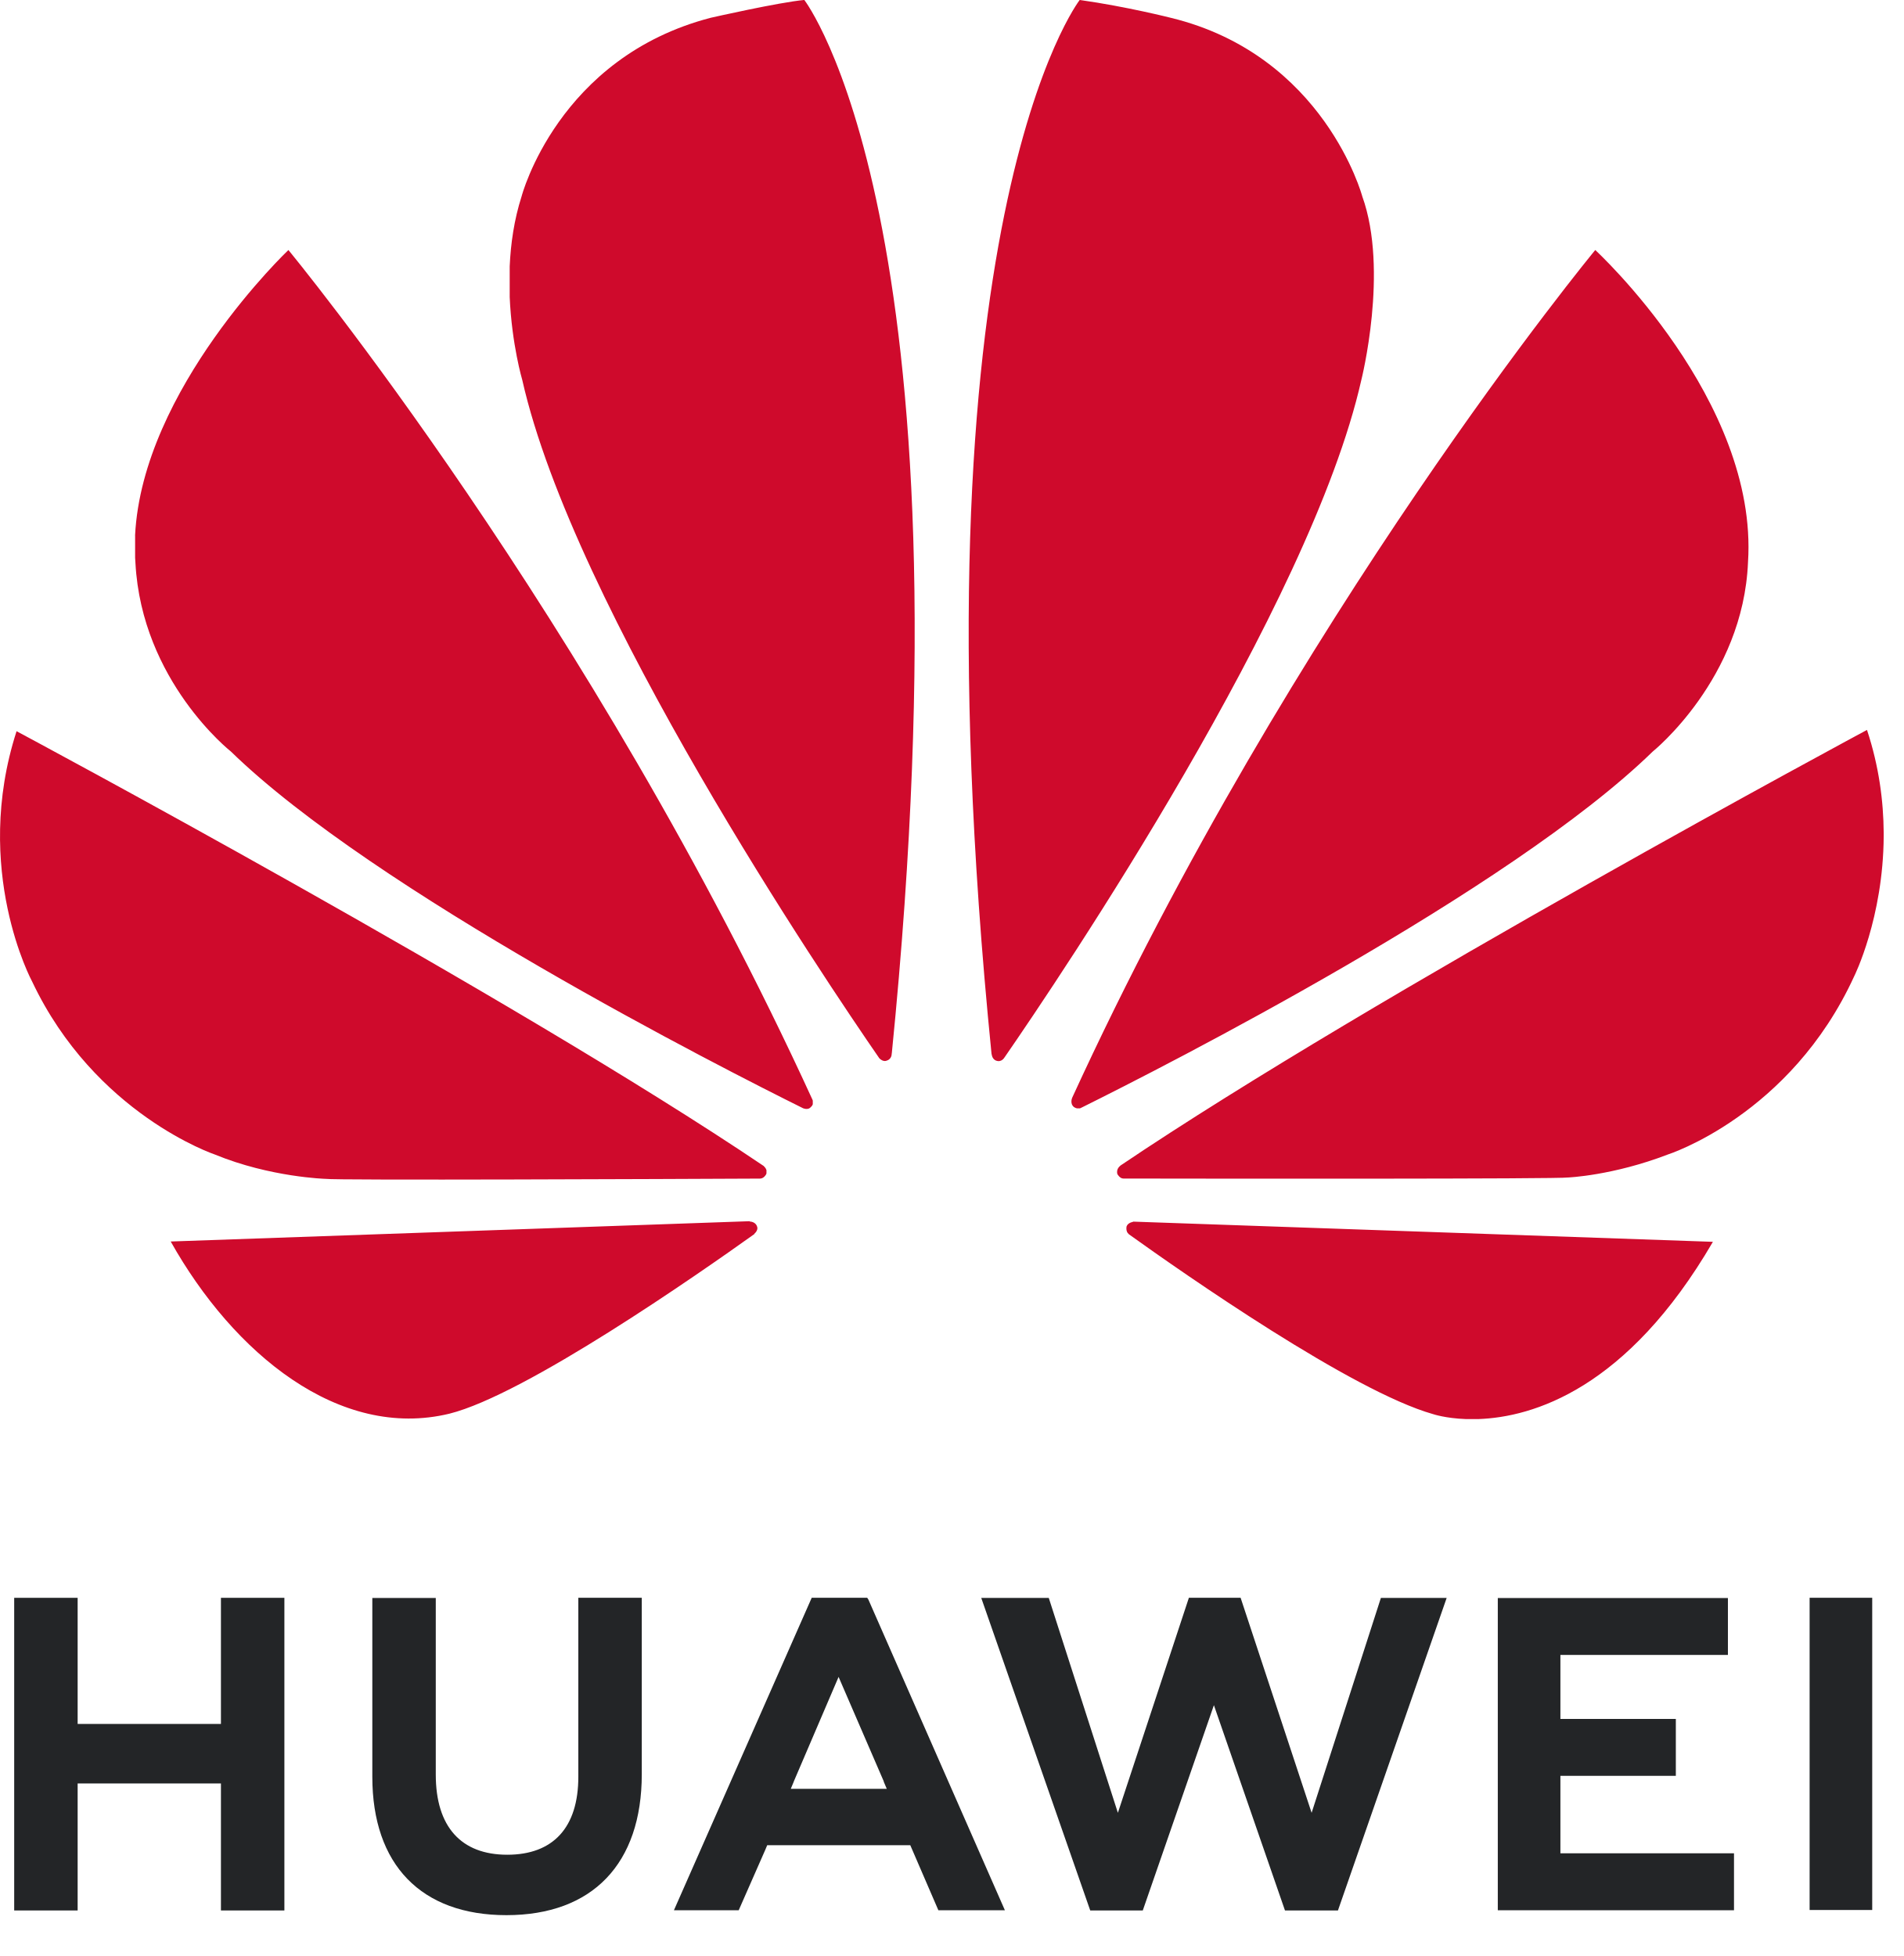
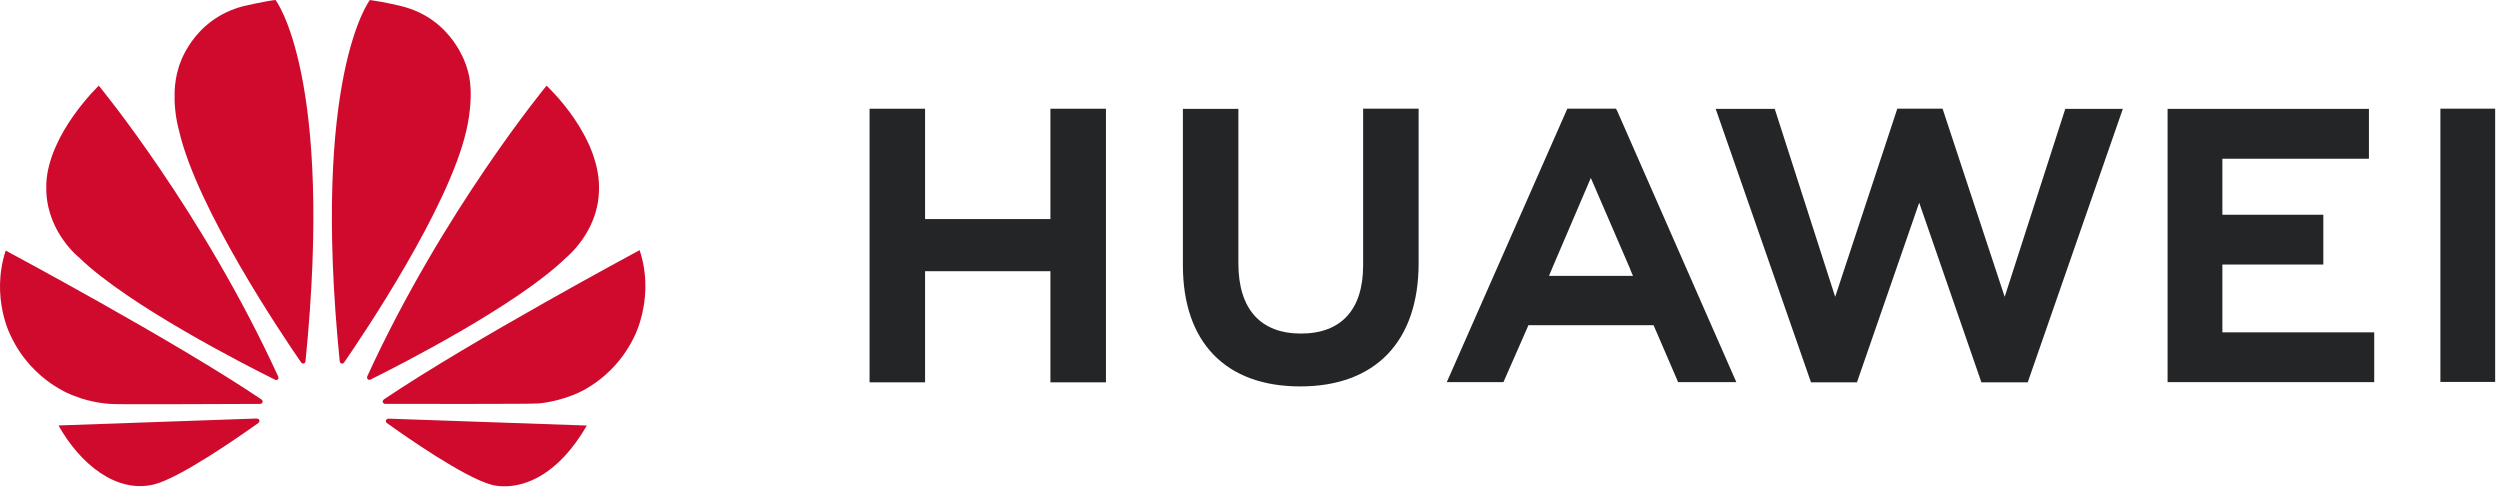
- <svg xmlns="http://www.w3.org/2000/svg" width="36px" height="37px" viewBox="0 0 36 37" version="1.1">
+ <svg xmlns="http://www.w3.org/2000/svg" width="138px" height="27px" viewBox="0 0 138 27" version="1.1">
  <defs />
  <g id="Page-1" stroke="none" stroke-width="1" fill="none" fill-rule="evenodd">
-     <g id="g11533" transform="translate(-0.07066, -0.90958)" fill-rule="nonzero">
-       <path d="M11.008,31.133 L11.008,34.519 C11.008,35.481 10.531,35.994 9.664,35.994 C8.792,35.994 8.312,35.466 8.312,34.478 L8.312,31.137 L7.112,31.137 L7.112,34.519 C7.112,36.183 8.036,37.137 9.648,37.137 C11.275,37.137 12.208,36.165 12.208,34.47 L12.208,31.133 L11.008,31.133 Z M15.422,31.133 L12.816,37.044 L14.041,37.044 L14.544,35.9 L14.58,35.814 L17.286,35.814 L17.817,37.044 L19.075,37.044 L16.494,31.168 L16.471,31.133 L15.422,31.133 Z M22.555,31.133 L21.212,35.201 L19.905,31.136 L18.628,31.136 L20.689,37.048 L21.683,37.048 L23.028,33.165 L24.372,37.048 L25.374,37.048 L27.43,31.136 L26.186,31.136 L24.876,35.201 L23.533,31.133 L22.555,31.133 Z M34.294,31.133 L34.294,37.039 L35.478,37.039 L35.478,31.133 L34.294,31.133 Z M0.339,31.134 L0.339,37.048 L1.539,37.048 L1.539,34.646 L4.249,34.646 L4.249,37.048 L5.449,37.048 L5.449,31.134 L4.249,31.134 L4.249,33.52 L1.539,33.52 L1.539,31.134 L0.339,31.134 Z M28.397,31.138 L28.397,37.044 L32.864,37.044 L32.864,35.967 L29.581,35.967 L29.581,34.502 L31.764,34.502 L31.764,33.425 L29.581,33.425 L29.581,32.215 L32.749,32.215 L32.749,31.138 L28.397,31.138 Z M15.93,32.63 L16.786,34.61 L16.783,34.61 L16.841,34.747 L15.026,34.747 L15.083,34.61 L15.082,34.61 L15.93,32.63 Z" id="path4250" fill="#232527" />
-       <path d="M15.282,0.909 C14.806,0.952 13.52,1.244 13.52,1.244 L13.519,1.244 C10.62,1.994 9.935,4.624 9.935,4.624 C9.793,5.067 9.729,5.52 9.71,5.947 L9.71,6.529 C9.749,7.427 9.948,8.098 9.948,8.098 C10.917,12.392 15.678,19.447 16.701,20.929 C16.774,21.001 16.832,20.975 16.832,20.975 C16.943,20.945 16.934,20.839 16.934,20.839 L16.936,20.839 C18.512,5.085 15.282,0.909 15.282,0.909 L15.282,0.909 Z M20.49,0.909 C20.49,0.909 17.245,5.088 18.823,20.851 L18.825,20.851 C18.837,20.951 18.908,20.972 18.908,20.972 C19.014,21.013 19.068,20.911 19.068,20.911 L19.068,20.912 C20.118,19.392 24.852,12.375 25.816,8.098 C25.816,8.098 26.339,6.027 25.834,4.624 C25.834,4.624 25.118,1.953 22.215,1.247 C22.215,1.247 21.378,1.034 20.49,0.909 L20.49,0.909 Z M5.525,5.639 C5.525,5.639 2.763,8.261 2.625,11.04 L2.626,11.04 L2.626,11.461 C2.629,11.493 2.63,11.525 2.632,11.557 C2.751,13.799 4.437,15.125 4.437,15.125 C7.154,17.773 13.732,21.116 15.26,21.874 C15.282,21.882 15.361,21.908 15.407,21.849 C15.407,21.849 15.431,21.831 15.442,21.798 L15.442,21.728 C15.441,21.724 15.439,21.72 15.437,21.716 L15.438,21.716 C11.252,12.571 5.525,5.639 5.525,5.639 L5.525,5.639 Z M30.24,5.639 C30.24,5.639 24.531,12.55 20.347,21.676 L20.348,21.675 C20.348,21.675 20.299,21.781 20.379,21.849 C20.379,21.849 20.403,21.867 20.436,21.875 L20.494,21.875 C20.504,21.872 20.515,21.868 20.526,21.86 L20.526,21.861 C22.096,21.082 28.623,17.761 31.327,15.126 C31.327,15.126 33.039,13.75 33.129,11.543 C33.327,8.477 30.24,5.639 30.24,5.639 L30.24,5.639 Z M35.379,14.717 C35.379,14.717 26.071,19.712 21.258,22.959 L21.259,22.959 L21.26,22.96 C21.26,22.96 21.173,23.017 21.203,23.12 C21.203,23.12 21.249,23.203 21.315,23.203 L21.315,23.203 C23.039,23.206 29.562,23.213 29.726,23.183 C29.726,23.183 30.569,23.149 31.611,22.749 C31.611,22.749 33.931,22.011 35.137,19.377 C35.137,19.377 35.687,18.276 35.695,16.728 L35.695,16.662 C35.691,16.066 35.607,15.405 35.379,14.717 L35.379,14.717 Z M0.384,14.741 C-0.463,17.362 0.677,19.475 0.679,19.478 C1.867,21.989 4.135,22.749 4.135,22.749 C5.182,23.18 6.229,23.209 6.229,23.209 C6.393,23.239 12.742,23.212 14.443,23.204 C14.515,23.204 14.555,23.131 14.555,23.131 C14.56,23.123 14.564,23.115 14.566,23.108 L14.566,23.043 C14.552,22.999 14.515,22.968 14.515,22.968 L14.516,22.967 C9.705,19.722 0.384,14.741 0.384,14.741 L0.384,14.741 Z M14.249,24.01 L3.299,24.394 C4.487,26.511 6.486,28.156 8.57,27.651 C10.007,27.292 13.264,25.02 14.339,24.252 L14.336,24.249 C14.419,24.174 14.389,24.114 14.389,24.114 C14.362,24.016 14.249,24.016 14.249,24.016 L14.249,24.01 Z M21.501,24.018 L21.5,24.022 C21.5,24.022 21.404,24.035 21.377,24.107 C21.377,24.107 21.354,24.205 21.418,24.254 L21.417,24.255 C22.466,25.007 25.644,27.228 27.175,27.66 C27.175,27.66 27.407,27.739 27.795,27.753 L28.029,27.753 C29.055,27.717 30.841,27.19 32.465,24.4 L21.501,24.018 Z" id="path4252" fill="#CF0A2C" />
+     <g id="Group" fill-rule="nonzero">
+       <path d="M75.245,6 L75.245,14.646 C75.245,17.102 74.026,18.412 71.812,18.412 C69.585,18.412 68.359,17.064 68.359,14.541 L68.359,6.01 L65.296,6.01 L65.296,14.646 C65.296,18.895 67.656,21.33 71.772,21.33 C75.926,21.33 78.308,18.849 78.308,14.521 L78.308,6 L75.245,6 Z M86.516,6 L79.862,21.095 L82.989,21.095 L84.274,18.171 L84.366,17.952 L91.278,17.952 L92.633,21.095 L95.846,21.095 L89.254,6.089 L89.195,6 L86.516,6 Z M104.731,6 L101.302,16.386 L97.965,6.008 L94.705,6.008 L99.967,21.104 L102.504,21.104 L105.94,11.187 L109.373,21.104 L111.931,21.104 L117.181,6.008 L114.004,6.008 L110.659,16.386 L107.23,6 L104.731,6 Z M134.71,6 L134.71,21.082 L137.733,21.082 L137.733,6 L134.71,6 Z M48,6.001 L48,21.104 L51.064,21.104 L51.064,14.97 L57.983,14.97 L57.983,21.104 L61.049,21.104 L61.049,6.001 L57.983,6.001 L57.983,12.094 L51.064,12.094 L51.064,6.001 L48,6.001 Z M119.651,6.011 L119.651,21.093 L131.057,21.093 L131.057,18.343 L122.675,18.343 L122.675,14.604 L128.248,14.604 L128.248,11.853 L122.675,11.853 L122.675,8.761 L130.765,8.761 L130.765,6.011 L119.651,6.011 Z M87.814,9.822 L89.999,14.879 L89.991,14.879 L90.14,15.227 L85.505,15.227 L85.652,14.879 L85.649,14.879 L87.814,9.822 Z" id="path4250" fill="#232527" />
+       <path d="M15.211,-0 C14.735,0.042 13.449,0.335 13.449,0.335 L13.449,0.335 C10.549,1.084 9.864,3.715 9.864,3.715 C9.723,4.157 9.658,4.611 9.639,5.038 L9.639,5.619 C9.678,6.517 9.878,7.188 9.878,7.188 C10.846,11.482 15.607,18.538 16.631,20.02 C16.703,20.092 16.762,20.066 16.762,20.066 C16.872,20.035 16.863,19.929 16.863,19.929 L16.865,19.93 C18.442,4.176 15.211,-0 15.211,-0 L15.211,-0 Z M20.419,-0 C20.419,-0 17.175,4.178 18.752,19.941 L18.754,19.941 C18.766,20.041 18.837,20.062 18.837,20.062 C18.943,20.103 18.997,20.002 18.997,20.002 L18.998,20.003 C20.047,18.483 24.781,11.465 25.746,7.188 C25.746,7.188 26.268,5.118 25.764,3.715 C25.764,3.715 25.047,1.043 22.144,0.337 C22.144,0.337 21.308,0.125 20.419,-0 L20.419,-0 Z M5.454,4.729 C5.454,4.729 2.692,7.351 2.555,10.13 L2.556,10.13 L2.556,10.552 C2.558,10.583 2.559,10.615 2.561,10.648 C2.68,12.889 4.367,14.215 4.367,14.215 C7.083,16.863 13.661,20.206 15.19,20.964 C15.211,20.972 15.29,20.998 15.336,20.94 C15.336,20.94 15.361,20.921 15.372,20.888 L15.372,20.819 C15.37,20.815 15.368,20.811 15.366,20.806 L15.367,20.806 C11.181,11.662 5.454,4.729 5.454,4.729 L5.454,4.729 Z M30.17,4.729 C30.17,4.729 24.46,11.64 20.276,20.766 L20.278,20.765 C20.278,20.765 20.228,20.871 20.308,20.94 C20.308,20.94 20.332,20.958 20.365,20.965 L20.423,20.965 C20.433,20.962 20.444,20.958 20.455,20.95 L20.455,20.951 C22.025,20.172 28.553,16.851 31.256,14.216 C31.256,14.216 32.969,12.841 33.058,10.633 C33.256,7.567 30.17,4.729 30.17,4.729 L30.17,4.729 Z M35.308,13.808 C35.308,13.808 26,18.803 21.188,22.049 L21.188,22.05 L21.189,22.051 C21.189,22.051 21.102,22.108 21.132,22.21 C21.132,22.21 21.178,22.293 21.245,22.293 L21.245,22.294 C22.968,22.297 29.491,22.304 29.655,22.273 C29.655,22.273 30.498,22.24 31.541,21.839 C31.541,21.839 33.861,21.102 35.066,18.467 C35.066,18.467 35.617,17.366 35.625,15.818 L35.625,15.753 C35.621,15.156 35.536,14.495 35.308,13.808 L35.308,13.808 Z M0.313,13.831 C-0.534,16.453 0.606,18.565 0.608,18.569 C1.796,21.079 4.064,21.84 4.064,21.84 C5.111,22.27 6.159,22.3 6.159,22.3 C6.322,22.33 12.671,22.303 14.373,22.295 C14.445,22.294 14.484,22.222 14.484,22.222 C14.489,22.214 14.494,22.206 14.496,22.199 L14.496,22.133 C14.481,22.089 14.444,22.058 14.444,22.058 L14.445,22.058 C9.635,18.812 0.313,13.831 0.313,13.831 L0.313,13.831 Z M14.178,23.101 L3.229,23.485 C4.416,25.602 6.416,27.247 8.499,26.741 C9.937,26.382 13.194,24.11 14.269,23.343 L14.265,23.34 C14.349,23.265 14.319,23.204 14.319,23.204 C14.291,23.106 14.178,23.106 14.178,23.106 L14.178,23.101 Z M21.431,23.109 L21.429,23.113 C21.429,23.113 21.333,23.125 21.306,23.197 C21.306,23.197 21.283,23.295 21.348,23.344 L21.347,23.345 C22.395,24.097 25.573,26.319 27.104,26.75 C27.104,26.75 27.336,26.829 27.725,26.843 L27.958,26.843 C28.984,26.807 30.771,26.28 32.395,23.49 L21.431,23.109 Z" id="path4252" fill="#CF0A2C" />
    </g>
  </g>
</svg>
